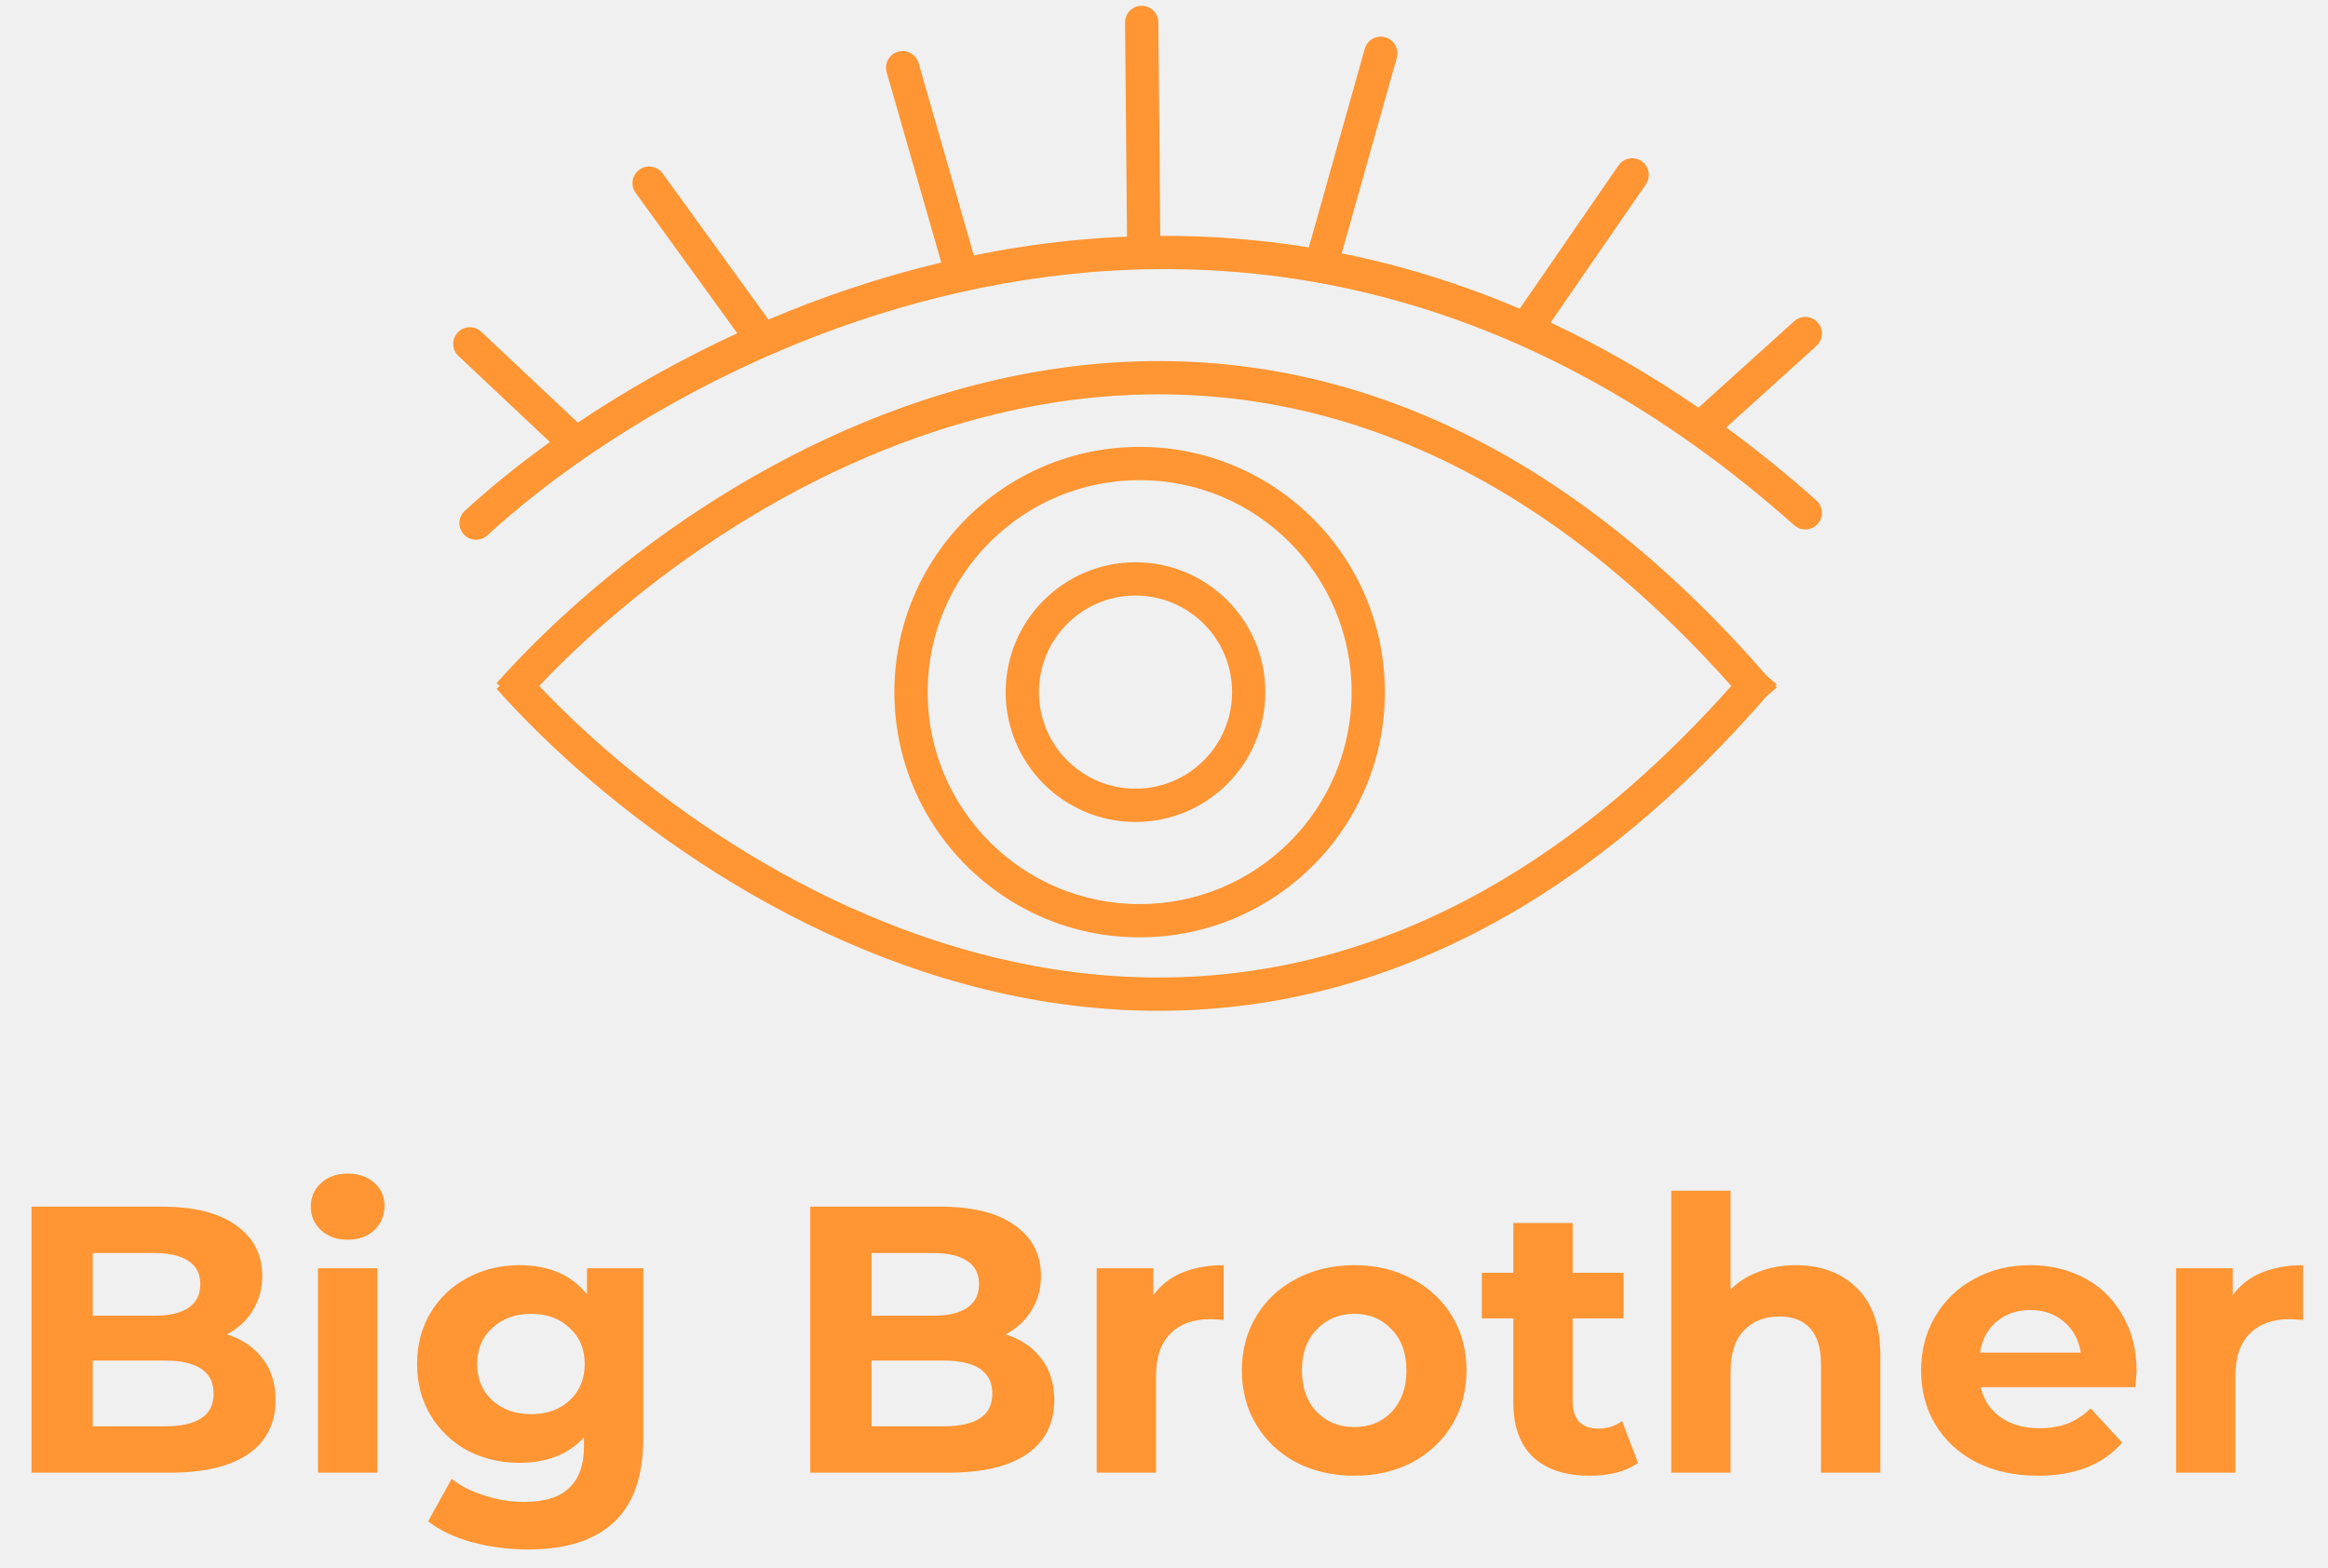
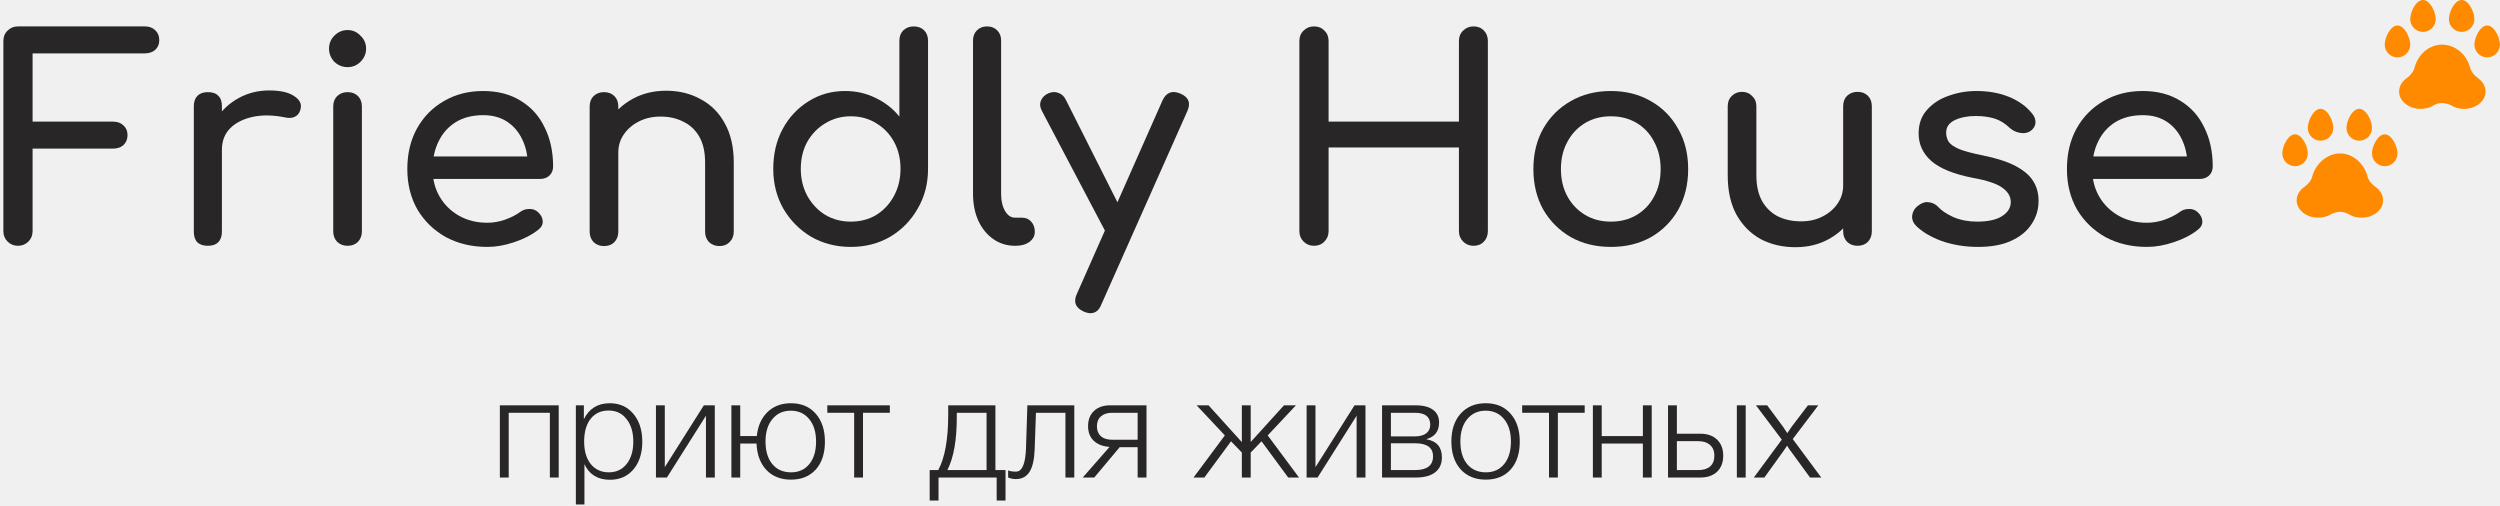
- <svg xmlns="http://www.w3.org/2000/svg" width="98" height="66" viewBox="0 0 98 66" fill="none">
-   <path fill-rule="evenodd" clip-rule="evenodd" d="M48.761 0.936C48.757 0.55 48.441 0.239 48.054 0.243C47.668 0.246 47.357 0.562 47.361 0.949L47.443 9.962C45.905 10.025 44.396 10.177 42.922 10.406C42.272 10.506 41.629 10.622 40.994 10.751L38.67 2.658C38.563 2.286 38.176 2.072 37.804 2.178C37.433 2.285 37.218 2.673 37.325 3.044L39.624 11.053C37.052 11.664 34.614 12.491 32.347 13.453L27.893 7.299C27.667 6.986 27.229 6.916 26.916 7.142C26.603 7.369 26.533 7.807 26.759 8.12L31.037 14.031C28.554 15.173 26.298 16.466 24.324 17.793L20.258 13.967C19.977 13.702 19.534 13.715 19.269 13.997C19.004 14.278 19.017 14.721 19.299 14.986L23.149 18.61C21.791 19.586 20.589 20.568 19.565 21.509C19.281 21.77 19.262 22.213 19.524 22.498C19.785 22.782 20.228 22.801 20.513 22.54C25.056 18.365 33.283 13.317 43.136 11.789C52.957 10.266 64.419 12.232 75.531 22.113C75.82 22.37 76.262 22.344 76.519 22.055C76.776 21.767 76.75 21.324 76.461 21.067C75.201 19.947 73.936 18.925 72.668 17.995L76.466 14.562C76.752 14.303 76.775 13.86 76.516 13.573C76.256 13.287 75.814 13.264 75.527 13.523L71.499 17.164C69.424 15.736 67.345 14.55 65.274 13.58L69.285 7.76C69.504 7.441 69.424 7.005 69.106 6.786C68.788 6.567 68.352 6.647 68.132 6.965L63.974 12.998C61.453 11.924 58.948 11.162 56.48 10.667L58.798 2.434C58.903 2.062 58.687 1.675 58.314 1.57C57.942 1.465 57.556 1.682 57.451 2.054L55.097 10.415C52.975 10.071 50.886 9.92 48.843 9.93L48.761 0.936ZM20.904 28.997L21.038 28.878L20.904 28.759C25.471 23.635 33.639 17.479 43.335 15.703C52.962 13.939 63.997 16.514 74.367 28.447L74.795 28.81L74.737 28.878L74.795 28.945L74.367 29.309C63.997 41.242 52.962 43.816 43.335 42.053C33.639 40.276 25.471 34.121 20.904 28.997ZM43.587 40.675C34.788 39.063 27.235 33.663 22.697 28.878C27.235 24.093 34.788 18.692 43.587 17.08C52.569 15.434 62.947 17.717 72.881 28.878C62.947 40.038 52.569 42.321 43.587 40.675ZM56.898 29.138C56.898 34.067 52.903 38.062 47.974 38.062C43.046 38.062 39.05 34.067 39.05 29.138C39.05 24.209 43.046 20.214 47.974 20.214C52.903 20.214 56.898 24.209 56.898 29.138ZM58.298 29.138C58.298 34.84 53.676 39.462 47.974 39.462C42.273 39.462 37.65 34.84 37.65 29.138C37.65 23.436 42.273 18.814 47.974 18.814C53.676 18.814 58.298 23.436 58.298 29.138ZM47.801 33.204C50.046 33.204 51.866 31.383 51.866 29.138C51.866 26.893 50.046 25.073 47.801 25.073C45.555 25.073 43.735 26.893 43.735 29.138C43.735 31.383 45.555 33.204 47.801 33.204ZM47.801 34.604C50.819 34.604 53.266 32.157 53.266 29.138C53.266 26.119 50.819 23.672 47.801 23.672C44.782 23.672 42.335 26.119 42.335 29.138C42.335 32.157 44.782 34.604 47.801 34.604Z" fill="#FF9533" />
-   <path d="M9.552 56.176C10.192 56.379 10.693 56.72 11.056 57.2C11.419 57.669 11.6 58.251 11.6 58.944C11.6 59.925 11.216 60.683 10.448 61.216C9.691 61.739 8.581 62 7.12 62H1.328V50.8H6.8C8.165 50.8 9.211 51.061 9.936 51.584C10.672 52.107 11.04 52.816 11.04 53.712C11.04 54.256 10.907 54.741 10.64 55.168C10.384 55.595 10.021 55.931 9.552 56.176ZM3.904 52.752V55.392H6.48C7.12 55.392 7.605 55.28 7.936 55.056C8.267 54.832 8.432 54.501 8.432 54.064C8.432 53.627 8.267 53.301 7.936 53.088C7.605 52.864 7.12 52.752 6.48 52.752H3.904ZM6.928 60.048C7.611 60.048 8.123 59.936 8.464 59.712C8.816 59.488 8.992 59.141 8.992 58.672C8.992 57.744 8.304 57.28 6.928 57.28H3.904V60.048H6.928ZM13.386 53.392H15.882V62H13.386V53.392ZM14.634 52.192C14.176 52.192 13.802 52.059 13.514 51.792C13.226 51.525 13.082 51.195 13.082 50.8C13.082 50.405 13.226 50.075 13.514 49.808C13.802 49.541 14.176 49.408 14.634 49.408C15.093 49.408 15.466 49.536 15.754 49.792C16.042 50.048 16.186 50.368 16.186 50.752C16.186 51.168 16.042 51.515 15.754 51.792C15.466 52.059 15.093 52.192 14.634 52.192ZM27.079 53.392V60.56C27.079 62.139 26.668 63.312 25.847 64.08C25.026 64.848 23.826 65.232 22.247 65.232C21.415 65.232 20.625 65.131 19.879 64.928C19.132 64.725 18.514 64.432 18.023 64.048L19.015 62.256C19.378 62.555 19.836 62.789 20.391 62.96C20.945 63.141 21.5 63.232 22.055 63.232C22.919 63.232 23.553 63.035 23.959 62.64C24.375 62.256 24.583 61.669 24.583 60.88V60.512C23.932 61.227 23.026 61.584 21.863 61.584C21.073 61.584 20.348 61.413 19.687 61.072C19.036 60.72 18.519 60.229 18.135 59.6C17.751 58.971 17.559 58.245 17.559 57.424C17.559 56.603 17.751 55.877 18.135 55.248C18.519 54.619 19.036 54.133 19.687 53.792C20.348 53.44 21.073 53.264 21.863 53.264C23.111 53.264 24.06 53.675 24.711 54.496V53.392H27.079ZM22.359 59.536C23.02 59.536 23.559 59.344 23.975 58.96C24.401 58.565 24.615 58.053 24.615 57.424C24.615 56.795 24.401 56.288 23.975 55.904C23.559 55.509 23.02 55.312 22.359 55.312C21.698 55.312 21.154 55.509 20.727 55.904C20.3 56.288 20.087 56.795 20.087 57.424C20.087 58.053 20.3 58.565 20.727 58.96C21.154 59.344 21.698 59.536 22.359 59.536ZM42.333 56.176C42.973 56.379 43.475 56.72 43.837 57.2C44.2 57.669 44.381 58.251 44.381 58.944C44.381 59.925 43.997 60.683 43.229 61.216C42.472 61.739 41.363 62 39.901 62H34.109V50.8H39.581C40.947 50.8 41.992 51.061 42.717 51.584C43.453 52.107 43.821 52.816 43.821 53.712C43.821 54.256 43.688 54.741 43.421 55.168C43.165 55.595 42.803 55.931 42.333 56.176ZM36.685 52.752V55.392H39.261C39.901 55.392 40.387 55.28 40.717 55.056C41.048 54.832 41.213 54.501 41.213 54.064C41.213 53.627 41.048 53.301 40.717 53.088C40.387 52.864 39.901 52.752 39.261 52.752H36.685ZM39.709 60.048C40.392 60.048 40.904 59.936 41.245 59.712C41.597 59.488 41.773 59.141 41.773 58.672C41.773 57.744 41.085 57.28 39.709 57.28H36.685V60.048H39.709ZM48.552 54.528C48.85 54.112 49.25 53.797 49.752 53.584C50.264 53.371 50.85 53.264 51.512 53.264V55.568C51.234 55.547 51.048 55.536 50.952 55.536C50.237 55.536 49.677 55.739 49.272 56.144C48.866 56.539 48.664 57.136 48.664 57.936V62H46.168V53.392H48.552V54.528ZM57.014 62.128C56.107 62.128 55.291 61.941 54.566 61.568C53.851 61.184 53.291 60.656 52.886 59.984C52.48 59.312 52.278 58.549 52.278 57.696C52.278 56.843 52.48 56.08 52.886 55.408C53.291 54.736 53.851 54.213 54.566 53.84C55.291 53.456 56.107 53.264 57.014 53.264C57.92 53.264 58.731 53.456 59.446 53.84C60.16 54.213 60.72 54.736 61.126 55.408C61.531 56.08 61.734 56.843 61.734 57.696C61.734 58.549 61.531 59.312 61.126 59.984C60.72 60.656 60.16 61.184 59.446 61.568C58.731 61.941 57.92 62.128 57.014 62.128ZM57.014 60.08C57.654 60.08 58.176 59.867 58.582 59.44C58.998 59.003 59.206 58.421 59.206 57.696C59.206 56.971 58.998 56.395 58.582 55.968C58.176 55.531 57.654 55.312 57.014 55.312C56.374 55.312 55.846 55.531 55.43 55.968C55.014 56.395 54.806 56.971 54.806 57.696C54.806 58.421 55.014 59.003 55.43 59.44C55.846 59.867 56.374 60.08 57.014 60.08ZM68.954 61.584C68.709 61.765 68.405 61.904 68.042 62C67.69 62.085 67.317 62.128 66.922 62.128C65.898 62.128 65.103 61.867 64.538 61.344C63.983 60.821 63.706 60.053 63.706 59.04V55.504H62.378V53.584H63.706V51.488H66.202V53.584H68.346V55.504H66.202V59.008C66.202 59.371 66.293 59.653 66.474 59.856C66.666 60.048 66.933 60.144 67.274 60.144C67.669 60.144 68.005 60.037 68.282 59.824L68.954 61.584ZM75.587 53.264C76.654 53.264 77.513 53.584 78.163 54.224C78.825 54.864 79.155 55.813 79.155 57.072V62H76.659V57.456C76.659 56.773 76.51 56.267 76.211 55.936C75.912 55.595 75.481 55.424 74.915 55.424C74.286 55.424 73.784 55.621 73.411 56.016C73.038 56.4 72.851 56.976 72.851 57.744V62H70.355V50.128H72.851V54.288C73.182 53.957 73.582 53.707 74.051 53.536C74.52 53.355 75.032 53.264 75.587 53.264ZM89.943 57.728C89.943 57.76 89.927 57.984 89.895 58.4H83.383C83.501 58.933 83.778 59.355 84.215 59.664C84.653 59.973 85.197 60.128 85.847 60.128C86.295 60.128 86.69 60.064 87.031 59.936C87.383 59.797 87.709 59.584 88.007 59.296L89.335 60.736C88.525 61.664 87.341 62.128 85.783 62.128C84.813 62.128 83.954 61.941 83.207 61.568C82.461 61.184 81.885 60.656 81.479 59.984C81.074 59.312 80.871 58.549 80.871 57.696C80.871 56.853 81.069 56.096 81.463 55.424C81.869 54.741 82.418 54.213 83.111 53.84C83.815 53.456 84.599 53.264 85.463 53.264C86.306 53.264 87.069 53.445 87.751 53.808C88.434 54.171 88.967 54.693 89.351 55.376C89.746 56.048 89.943 56.832 89.943 57.728ZM85.479 55.152C84.914 55.152 84.439 55.312 84.055 55.632C83.671 55.952 83.437 56.389 83.351 56.944H87.591C87.506 56.4 87.271 55.968 86.887 55.648C86.503 55.317 86.034 55.152 85.479 55.152ZM93.989 54.528C94.288 54.112 94.688 53.797 95.189 53.584C95.701 53.371 96.288 53.264 96.949 53.264V55.568C96.672 55.547 96.485 55.536 96.389 55.536C95.674 55.536 95.115 55.739 94.709 56.144C94.304 56.539 94.101 57.136 94.101 57.936V62H91.605V53.392H93.989V54.528Z" fill="#FF9533" />
+ <svg xmlns="http://www.w3.org/2000/svg" width="356" height="72" viewBox="0 0 356 72" fill="none">
+   <path d="M79.56 68H78.3V58.78H72.44V68H71.18V57.72H79.56V68Z" fill="#282626" />
+   <path d="M83.142 57.72V59.7C83.889 58.18 85.115 57.42 86.822 57.42C88.222 57.42 89.342 57.92 90.182 58.92C91.035 59.92 91.462 61.247 91.462 62.9C91.462 64.527 91.042 65.84 90.202 66.84C89.362 67.827 88.249 68.32 86.862 68.32C85.129 68.32 83.915 67.58 83.222 66.1V71.84H82.002V57.72H83.142ZM89.222 59.68C88.596 58.867 87.742 58.46 86.662 58.46C85.582 58.46 84.729 58.853 84.102 59.64C83.489 60.427 83.182 61.507 83.182 62.88C83.182 64.227 83.496 65.293 84.122 66.08C84.762 66.867 85.622 67.26 86.702 67.26C87.755 67.26 88.596 66.867 89.222 66.08C89.862 65.28 90.182 64.22 90.182 62.9C90.182 61.553 89.862 60.48 89.222 59.68Z" fill="#282626" />
+   <path d="M101.787 68H100.527V59.2L94.967 68H93.407V57.72H94.667V66.52L100.227 57.72H101.787V68Z" fill="#282626" />
+   <path d="M112.629 57.42C114.109 57.42 115.282 57.913 116.149 58.9C117.029 59.887 117.469 61.22 117.469 62.9C117.469 64.567 117.035 65.887 116.169 66.86C115.302 67.82 114.122 68.3 112.629 68.3C111.175 68.3 110.009 67.84 109.129 66.92C108.262 65.987 107.795 64.733 107.729 63.16H105.409V68H104.149V57.72H105.409V62.1H107.769C107.915 60.66 108.422 59.52 109.289 58.68C110.155 57.84 111.269 57.42 112.629 57.42ZM115.229 59.68C114.575 58.88 113.702 58.48 112.609 58.48C111.515 58.48 110.642 58.88 109.989 59.68C109.335 60.467 109.009 61.527 109.009 62.86C109.009 64.22 109.329 65.293 109.969 66.08C110.622 66.867 111.515 67.26 112.649 67.26C113.742 67.26 114.609 66.867 115.249 66.08C115.889 65.293 116.209 64.227 116.209 62.88C116.209 61.533 115.882 60.467 115.229 59.68Z" fill="#282626" />
+   <path d="M126.712 58.78H122.892V68H121.632V58.78H117.812V57.72H126.712V58.78Z" fill="#282626" />
+   <path d="M143.186 71.28H141.926V68H133.646V71.28H132.386V66.94H133.606C134.552 65.193 135.026 62.56 135.026 59.04V57.72H141.746V66.94H143.186V71.28ZM140.486 66.94V58.78H136.246V59.46C136.246 62.687 135.799 65.18 134.906 66.94H140.486Z" fill="#282626" />
+   <path d="M152.979 68H151.719V58.78H147.519L147.339 63.94C147.286 65.433 147.039 66.52 146.599 67.2C146.159 67.88 145.512 68.22 144.659 68.22C144.286 68.22 143.919 68.147 143.559 68V66.98C143.799 67.1 144.172 67.16 144.679 67.16C145.546 67.16 146.019 66.067 146.099 63.88L146.299 57.72H152.979V68Z" fill="#282626" />
+   <path d="M163.261 68H162.001V63.68H159.441L155.821 68H154.181L158.001 63.64C157.068 63.573 156.321 63.287 155.761 62.78C155.214 62.26 154.941 61.56 154.941 60.68C154.941 59.773 155.221 59.053 155.781 58.52C156.354 57.987 157.114 57.72 158.061 57.72H163.261V68ZM162.001 58.78H158.361C157.681 58.78 157.148 58.953 156.761 59.3C156.388 59.633 156.201 60.1 156.201 60.7C156.201 61.3 156.388 61.773 156.761 62.12C157.148 62.453 157.681 62.62 158.361 62.62H162.001V58.78Z" fill="#282626" />
+   <path d="M175.299 62.84L171.499 68H169.959L174.419 62L170.399 57.72H172.099L176.839 62.96V57.72H178.099V62.94L182.839 57.72H184.539L180.519 62L184.979 68H183.439L179.639 62.84L178.099 64.44V68H176.839V64.44L175.299 62.84Z" fill="#282626" />
+   <path d="M194.443 68H193.183V59.2L187.623 68H186.063V57.72H187.323V66.52L192.883 57.72H194.443V68Z" fill="#282626" />
+   <path d="M205.325 65.12C205.325 66.053 205.005 66.767 204.365 67.26C203.725 67.753 202.812 68 201.625 68H196.805V57.72H201.625C202.678 57.72 203.492 57.933 204.065 58.36C204.638 58.773 204.925 59.373 204.925 60.16C204.925 61.4 204.332 62.187 203.145 62.52V62.56C204.598 62.813 205.325 63.667 205.325 65.12ZM203.665 60.48C203.665 59.347 202.938 58.78 201.485 58.78H198.065V62.14H201.485C202.192 62.14 202.732 61.993 203.105 61.7C203.478 61.407 203.665 61 203.665 60.48ZM204.065 64.98C204.065 63.74 203.205 63.12 201.485 63.12H198.065V66.94H201.485C203.205 66.94 204.065 66.287 204.065 64.98Z" fill="#282626" />
+   <path d="M211.576 57.42C213.056 57.42 214.229 57.913 215.096 58.9C215.976 59.887 216.416 61.22 216.416 62.9C216.416 64.567 215.983 65.887 215.116 66.86C214.249 67.82 213.069 68.3 211.576 68.3C210.083 68.3 208.889 67.813 207.996 66.84C207.116 65.853 206.676 64.527 206.676 62.86C206.676 61.207 207.116 59.887 207.996 58.9C208.889 57.913 210.083 57.42 211.576 57.42ZM214.176 59.68C213.523 58.88 212.649 58.48 211.556 58.48C210.463 58.48 209.589 58.88 208.936 59.68C208.283 60.467 207.956 61.527 207.956 62.86C207.956 64.22 208.276 65.293 208.916 66.08C209.569 66.867 210.463 67.26 211.596 67.26C212.689 67.26 213.556 66.867 214.196 66.08C214.836 65.293 215.156 64.227 215.156 62.88C215.156 61.533 214.829 60.467 214.176 59.68Z" fill="#282626" />
+   <path d="M225.658 58.78H221.838V68H220.578V58.78H216.758V57.72H225.658V58.78Z" fill="#282626" />
+   <path d="M235.205 68H233.945V63.16H228.085V68H226.825V57.72H228.085V62.1H233.945V57.72H235.205V68Z" fill="#282626" />
+   <path d="M237.527 57.72H238.787V61.76H242.127C243.127 61.76 243.92 62.04 244.507 62.6C245.093 63.16 245.387 63.92 245.387 64.88C245.387 65.853 245.093 66.62 244.507 67.18C243.92 67.727 243.127 68 242.127 68H237.527V57.72ZM244.127 64.88C244.127 64.227 243.92 63.72 243.507 63.36C243.107 63 242.547 62.82 241.827 62.82H238.787V66.94H241.827C242.56 66.94 243.127 66.767 243.527 66.42C243.927 66.06 244.127 65.547 244.127 64.88ZM247.327 57.72H248.587V68H247.327V57.72Z" fill="#282626" />
+   <path d="M258.927 57.72L255.287 62.52L259.347 68H257.747L255.007 64.24C254.967 64.187 254.913 64.12 254.847 64.04C254.793 63.947 254.733 63.853 254.667 63.76C254.613 63.667 254.553 63.567 254.487 63.46C254.34 63.7 254.167 63.953 253.967 64.22L251.247 68H249.747L253.727 62.6L250.047 57.72H251.647L253.867 60.72C253.947 60.813 254.053 60.973 254.187 61.2C254.333 61.413 254.44 61.573 254.507 61.68C254.893 61.12 255.113 60.8 255.167 60.72L257.447 57.72H258.927Z" fill="#282626" />
+   <path d="M2.56 35C1.973 35 1.48 34.8 1.08 34.4C0.68 34 0.48 33.507 0.48 32.92V5.84C0.48 5.227 0.68 4.733 1.08 4.36C1.48 3.96 1.973 3.76 2.56 3.76H20.64C21.253 3.76 21.747 3.947 22.12 4.32C22.493 4.667 22.68 5.133 22.68 5.72C22.68 6.28 22.493 6.733 22.12 7.08C21.747 7.427 21.253 7.6 20.64 7.6H4.64V17.32H16.12C16.733 17.32 17.227 17.507 17.6 17.88C17.973 18.227 18.16 18.68 18.16 19.24C18.16 19.8 17.973 20.267 17.6 20.64C17.227 20.987 16.733 21.16 16.12 21.16H4.64V32.92C4.64 33.507 4.44 34 4.04 34.4C3.64 34.8 3.147 35 2.56 35Z" fill="#282626" />
+   <path d="M29.56 21.32C29.56 19.72 29.947 18.293 30.72 17.04C31.52 15.76 32.587 14.747 33.92 14C35.253 13.253 36.72 12.88 38.32 12.88C39.92 12.88 41.107 13.147 41.88 13.68C42.68 14.187 42.987 14.8 42.8 15.52C42.72 15.893 42.56 16.187 42.32 16.4C42.107 16.587 41.853 16.707 41.56 16.76C41.267 16.813 40.947 16.8 40.6 16.72C38.893 16.373 37.36 16.347 36 16.64C34.64 16.933 33.56 17.48 32.76 18.28C31.987 19.08 31.6 20.093 31.6 21.32H29.56ZM29.6 35C28.96 35 28.467 34.84 28.12 34.52C27.773 34.173 27.6 33.667 27.6 33V15.12C27.6 14.48 27.773 13.987 28.12 13.64C28.467 13.293 28.96 13.12 29.6 13.12C30.267 13.12 30.76 13.293 31.08 13.64C31.427 13.96 31.6 14.453 31.6 15.12V33C31.6 33.64 31.427 34.133 31.08 34.48C30.76 34.827 30.267 35 29.6 35Z" fill="#282626" />
+   <path d="M49.493 35C48.906 35 48.413 34.813 48.013 34.44C47.64 34.04 47.453 33.547 47.453 32.96V15.16C47.453 14.547 47.64 14.053 48.013 13.68C48.413 13.307 48.906 13.12 49.493 13.12C50.106 13.12 50.6 13.307 50.973 13.68C51.346 14.053 51.533 14.547 51.533 15.16V32.96C51.533 33.547 51.346 34.04 50.973 34.44C50.6 34.813 50.106 35 49.493 35ZM49.493 9.56C48.773 9.56 48.146 9.307 47.613 8.8C47.106 8.267 46.853 7.64 46.853 6.92C46.853 6.2 47.106 5.587 47.613 5.08C48.146 4.547 48.773 4.28 49.493 4.28C50.213 4.28 50.826 4.547 51.333 5.08C51.866 5.587 52.133 6.2 52.133 6.92C52.133 7.64 51.866 8.267 51.333 8.8C50.826 9.307 50.213 9.56 49.493 9.56Z" fill="#282626" />
+   <path d="M69.403 35.16C67.19 35.16 65.217 34.693 63.483 33.76C61.777 32.8 60.43 31.493 59.443 29.84C58.483 28.16 58.003 26.24 58.003 24.08C58.003 21.893 58.457 19.973 59.363 18.32C60.297 16.64 61.577 15.333 63.203 14.4C64.83 13.44 66.697 12.96 68.803 12.96C70.883 12.96 72.67 13.427 74.163 14.36C75.657 15.267 76.79 16.533 77.563 18.16C78.363 19.76 78.763 21.613 78.763 23.72C78.763 24.227 78.59 24.653 78.243 25C77.897 25.32 77.457 25.48 76.923 25.48H60.803V22.28H76.803L75.163 23.4C75.137 22.067 74.87 20.88 74.363 19.84C73.857 18.773 73.137 17.933 72.203 17.32C71.27 16.707 70.137 16.4 68.803 16.4C67.283 16.4 65.977 16.733 64.883 17.4C63.817 18.067 63.003 18.987 62.443 20.16C61.883 21.307 61.603 22.613 61.603 24.08C61.603 25.547 61.937 26.853 62.603 28C63.27 29.147 64.19 30.053 65.363 30.72C66.537 31.387 67.883 31.72 69.403 31.72C70.23 31.72 71.07 31.573 71.923 31.28C72.803 30.96 73.51 30.6 74.043 30.2C74.443 29.907 74.87 29.76 75.323 29.76C75.803 29.733 76.217 29.867 76.563 30.16C77.017 30.56 77.257 31 77.283 31.48C77.31 31.96 77.097 32.373 76.643 32.72C75.737 33.44 74.603 34.027 73.243 34.48C71.91 34.933 70.63 35.16 69.403 35.16Z" fill="#282626" />
+   <path d="M102.447 35.04C101.86 35.04 101.367 34.853 100.967 34.48C100.594 34.08 100.407 33.587 100.407 33V23.16C100.407 21.64 100.127 20.4 99.567 19.44C99.007 18.48 98.247 17.773 97.287 17.32C96.354 16.84 95.274 16.6 94.047 16.6C92.927 16.6 91.914 16.827 91.007 17.28C90.1 17.733 89.38 18.347 88.847 19.12C88.314 19.867 88.047 20.733 88.047 21.72H85.527C85.527 20.04 85.927 18.547 86.727 17.24C87.554 15.907 88.674 14.853 90.087 14.08C91.501 13.307 93.087 12.92 94.847 12.92C96.687 12.92 98.327 13.32 99.767 14.12C101.234 14.893 102.381 16.04 103.207 17.56C104.061 19.08 104.487 20.947 104.487 23.16V33C104.487 33.587 104.287 34.08 103.887 34.48C103.514 34.853 103.034 35.04 102.447 35.04ZM86.007 35.04C85.421 35.04 84.927 34.853 84.527 34.48C84.154 34.08 83.967 33.587 83.967 33V15.16C83.967 14.547 84.154 14.053 84.527 13.68C84.927 13.307 85.421 13.12 86.007 13.12C86.621 13.12 87.114 13.307 87.487 13.68C87.861 14.053 88.047 14.547 88.047 15.16V33C88.047 33.587 87.861 34.08 87.487 34.48C87.114 34.853 86.621 35.04 86.007 35.04Z" fill="#282626" />
+   <path d="M121.153 35.16C119.073 35.16 117.193 34.68 115.513 33.72C113.859 32.733 112.539 31.4 111.553 29.72C110.593 28.04 110.113 26.147 110.113 24.04C110.113 21.933 110.553 20.053 111.433 18.4C112.339 16.72 113.566 15.4 115.113 14.44C116.659 13.453 118.406 12.96 120.353 12.96C121.926 12.96 123.379 13.293 124.713 13.96C126.046 14.6 127.166 15.48 128.073 16.6V5.8C128.073 5.187 128.259 4.693 128.633 4.32C129.033 3.947 129.526 3.76 130.113 3.76C130.726 3.76 131.219 3.947 131.593 4.32C131.966 4.693 132.153 5.187 132.153 5.8V24.04C132.153 26.147 131.659 28.04 130.673 29.72C129.713 31.4 128.406 32.733 126.753 33.72C125.099 34.68 123.233 35.16 121.153 35.16ZM121.153 31.56C122.513 31.56 123.726 31.24 124.793 30.6C125.859 29.933 126.699 29.027 127.313 27.88C127.926 26.733 128.233 25.453 128.233 24.04C128.233 22.6 127.926 21.32 127.313 20.2C126.699 19.08 125.859 18.2 124.793 17.56C123.726 16.893 122.513 16.56 121.153 16.56C119.819 16.56 118.606 16.893 117.513 17.56C116.446 18.2 115.593 19.08 114.953 20.2C114.339 21.32 114.033 22.6 114.033 24.04C114.033 25.453 114.339 26.733 114.953 27.88C115.593 29.027 116.446 29.933 117.513 30.6C118.606 31.24 119.819 31.56 121.153 31.56Z" fill="#282626" />
+   <path d="M144.558 35C143.384 35 142.344 34.68 141.438 34.04C140.531 33.4 139.824 32.533 139.318 31.44C138.811 30.32 138.558 29.04 138.558 27.6V5.76C138.558 5.173 138.744 4.693 139.118 4.32C139.491 3.947 139.971 3.76 140.558 3.76C141.144 3.76 141.624 3.947 141.998 4.32C142.371 4.693 142.558 5.173 142.558 5.76V27.6C142.558 28.587 142.744 29.4 143.118 30.04C143.491 30.68 143.971 31 144.558 31H145.558C146.091 31 146.518 31.187 146.838 31.56C147.184 31.933 147.358 32.413 147.358 33C147.358 33.587 147.104 34.067 146.598 34.44C146.091 34.813 145.438 35 144.638 35H144.558Z" fill="#282626" />
+   <path d="M155.27 44.6C155.003 44.6 154.683 44.52 154.31 44.36C153.137 43.827 152.817 42.987 153.35 41.84L165.55 14.28C166.083 13.16 166.923 12.84 168.07 13.32C169.27 13.827 169.603 14.667 169.07 15.84L156.83 43.36C156.51 44.187 155.99 44.6 155.27 44.6ZM159.99 34.12C159.483 34.333 159.003 34.36 158.55 34.2C158.123 34.013 157.777 33.667 157.51 33.16L148.35 15.76C148.083 15.253 148.043 14.773 148.23 14.32C148.443 13.84 148.803 13.493 149.31 13.28C149.817 13.067 150.297 13.053 150.75 13.24C151.203 13.4 151.55 13.733 151.79 14.24L160.55 31.64C160.817 32.147 160.91 32.64 160.83 33.12C160.777 33.573 160.497 33.907 159.99 34.12Z" fill="#282626" />
+   <path d="M187.111 35C186.525 35 186.031 34.8 185.631 34.4C185.231 34 185.031 33.507 185.031 32.92V5.84C185.031 5.227 185.231 4.733 185.631 4.36C186.031 3.96 186.525 3.76 187.111 3.76C187.725 3.76 188.218 3.96 188.591 4.36C188.991 4.733 189.191 5.227 189.191 5.84V17.32H207.751V5.84C207.751 5.227 207.951 4.733 208.351 4.36C208.751 3.96 209.245 3.76 209.831 3.76C210.445 3.76 210.938 3.96 211.311 4.36C211.685 4.733 211.871 5.227 211.871 5.84V32.92C211.871 33.507 211.685 34 211.311 34.4C210.938 34.8 210.445 35 209.831 35C209.245 35 208.751 34.8 208.351 34.4C207.951 34 207.751 33.507 207.751 32.92V21H189.191V32.92C189.191 33.507 188.991 34 188.591 34.4C188.218 34.8 187.725 35 187.111 35Z" fill="#282626" />
+   <path d="M229.395 35.16C227.235 35.16 225.328 34.693 223.675 33.76C222.022 32.8 220.715 31.493 219.755 29.84C218.822 28.16 218.355 26.24 218.355 24.08C218.355 21.893 218.822 19.973 219.755 18.32C220.715 16.64 222.022 15.333 223.675 14.4C225.328 13.44 227.235 12.96 229.395 12.96C231.528 12.96 233.422 13.44 235.075 14.4C236.728 15.333 238.022 16.64 238.955 18.32C239.915 19.973 240.395 21.893 240.395 24.08C240.395 26.24 239.928 28.16 238.995 29.84C238.062 31.493 236.768 32.8 235.115 33.76C233.462 34.693 231.555 35.16 229.395 35.16ZM229.395 31.56C230.782 31.56 232.008 31.24 233.075 30.6C234.142 29.96 234.968 29.08 235.555 27.96C236.168 26.84 236.475 25.547 236.475 24.08C236.475 22.613 236.168 21.32 235.555 20.2C234.968 19.053 234.142 18.16 233.075 17.52C232.008 16.88 230.782 16.56 229.395 16.56C228.008 16.56 226.782 16.88 225.715 17.52C224.648 18.16 223.808 19.053 223.195 20.2C222.582 21.32 222.275 22.613 222.275 24.08C222.275 25.547 222.582 26.84 223.195 27.96C223.808 29.08 224.648 29.96 225.715 30.6C226.782 31.24 228.008 31.56 229.395 31.56Z" fill="#282626" />
+   <path d="M255.667 35.2C253.827 35.2 252.174 34.813 250.707 34.04C249.267 33.24 248.12 32.08 247.267 30.56C246.441 29.04 246.027 27.173 246.027 24.96V15.12C246.027 14.533 246.214 14.053 246.587 13.68C246.987 13.28 247.48 13.08 248.067 13.08C248.654 13.08 249.134 13.28 249.507 13.68C249.907 14.053 250.107 14.533 250.107 15.12V24.96C250.107 26.453 250.387 27.693 250.947 28.68C251.507 29.64 252.267 30.36 253.227 30.84C254.187 31.293 255.267 31.52 256.467 31.52C257.614 31.52 258.627 31.293 259.507 30.84C260.414 30.387 261.134 29.773 261.667 29C262.2 28.227 262.467 27.36 262.467 26.4H264.987C264.987 28.053 264.574 29.547 263.747 30.88C262.947 32.213 261.84 33.267 260.427 34.04C259.04 34.813 257.454 35.2 255.667 35.2ZM264.507 35C263.921 35 263.427 34.813 263.027 34.44C262.654 34.04 262.467 33.547 262.467 32.96V15.12C262.467 14.507 262.654 14.013 263.027 13.64C263.427 13.267 263.921 13.08 264.507 13.08C265.121 13.08 265.614 13.267 265.987 13.64C266.36 14.013 266.547 14.507 266.547 15.12V32.96C266.547 33.547 266.36 34.04 265.987 34.44C265.614 34.813 265.121 35 264.507 35Z" fill="#282626" />
+   <path d="M281.693 35.16C279.826 35.16 278.093 34.88 276.493 34.32C274.919 33.733 273.693 33 272.813 32.12C272.413 31.693 272.239 31.213 272.293 30.68C272.373 30.12 272.639 29.667 273.093 29.32C273.626 28.893 274.146 28.72 274.653 28.8C275.186 28.853 275.639 29.08 276.013 29.48C276.466 29.987 277.186 30.467 278.173 30.92C279.186 31.347 280.306 31.56 281.533 31.56C283.079 31.56 284.253 31.307 285.053 30.8C285.879 30.293 286.306 29.64 286.333 28.84C286.359 28.04 285.973 27.347 285.173 26.76C284.399 26.173 282.973 25.693 280.893 25.32C278.199 24.787 276.239 23.987 275.013 22.92C273.813 21.853 273.213 20.547 273.213 19C273.213 17.64 273.613 16.52 274.413 15.64C275.213 14.733 276.239 14.067 277.493 13.64C278.746 13.187 280.053 12.96 281.413 12.96C283.173 12.96 284.733 13.24 286.093 13.8C287.453 14.36 288.533 15.133 289.333 16.12C289.706 16.547 289.879 17 289.853 17.48C289.826 17.933 289.599 18.32 289.173 18.64C288.746 18.933 288.239 19.027 287.653 18.92C287.066 18.813 286.573 18.573 286.173 18.2C285.506 17.56 284.786 17.12 284.013 16.88C283.239 16.64 282.346 16.52 281.333 16.52C280.159 16.52 279.159 16.72 278.333 17.12C277.533 17.52 277.133 18.107 277.133 18.88C277.133 19.36 277.253 19.8 277.493 20.2C277.759 20.573 278.266 20.92 279.013 21.24C279.759 21.533 280.853 21.827 282.293 22.12C284.293 22.52 285.866 23.027 287.013 23.64C288.186 24.253 289.026 24.973 289.533 25.8C290.039 26.6 290.293 27.533 290.293 28.6C290.293 29.827 289.959 30.933 289.293 31.92C288.653 32.907 287.693 33.693 286.413 34.28C285.159 34.867 283.586 35.16 281.693 35.16Z" fill="#282626" />
+   <path d="M305.732 35.16C303.518 35.16 301.545 34.693 299.812 33.76C298.105 32.8 296.758 31.493 295.772 29.84C294.812 28.16 294.332 26.24 294.332 24.08C294.332 21.893 294.785 19.973 295.692 18.32C296.625 16.64 297.905 15.333 299.532 14.4C301.158 13.44 303.025 12.96 305.132 12.96C307.212 12.96 308.998 13.427 310.492 14.36C311.985 15.267 313.118 16.533 313.892 18.16C314.692 19.76 315.092 21.613 315.092 23.72C315.092 24.227 314.918 24.653 314.572 25C314.225 25.32 313.785 25.48 313.252 25.48H297.132V22.28H313.132L311.492 23.4C311.465 22.067 311.198 20.88 310.692 19.84C310.185 18.773 309.465 17.933 308.532 17.32C307.598 16.707 306.465 16.4 305.132 16.4C303.612 16.4 302.305 16.733 301.212 17.4C300.145 18.067 299.332 18.987 298.772 20.16C298.212 21.307 297.932 22.613 297.932 24.08C297.932 25.547 298.265 26.853 298.932 28C299.598 29.147 300.518 30.053 301.692 30.72C302.865 31.387 304.212 31.72 305.732 31.72C306.558 31.72 307.398 31.573 308.252 31.28C309.132 30.96 309.838 30.6 310.372 30.2C310.772 29.907 311.198 29.76 311.652 29.76C312.132 29.733 312.545 29.867 312.892 30.16C313.345 30.56 313.585 31 313.612 31.48C313.638 31.96 313.425 32.373 312.972 32.72C312.065 33.44 310.932 34.027 309.572 34.48C308.238 34.933 306.958 35.16 305.732 35.16Z" fill="#282626" />
+   <g clip-path="url(#clip0_4_790)">
+     <path d="M338.338 26.671C337.678 26.194 337.292 25.711 337.157 25.193C336.657 23.26 335.043 21.849 333.231 21.849C331.42 21.849 329.745 23.26 329.245 25.194C329.11 25.71 328.725 26.194 328.064 26.672C327.26 27.254 326.892 28.155 327.104 29.024C327.359 30.069 328.519 30.998 330.107 30.998C330.778 30.998 331.415 30.826 331.949 30.501C332.304 30.284 332.786 30.169 333.23 30.169C333.673 30.169 334.094 30.283 334.453 30.5C334.989 30.827 335.622 31 336.287 31C337.874 31 339.042 30.075 339.298 29.024C339.51 28.155 339.141 27.253 338.338 26.671Z" fill="#FF8A00" />
+     <path d="M328.631 21.849C328.631 20.799 327.801 19.126 326.816 19.126C325.831 19.126 325 20.799 325 21.849C325 22.85 325.815 23.665 326.816 23.665C327.817 23.665 328.631 22.85 328.631 21.849Z" fill="#FF8A00" />
+     <path d="M339.586 19.126C338.602 19.126 337.771 20.799 337.771 21.849C337.771 22.85 338.585 23.665 339.586 23.665C340.587 23.665 341.402 22.85 341.402 21.849C341.402 20.799 340.571 19.126 339.586 19.126Z" fill="#FF8A00" />
+     <path d="M334.139 18.218C334.139 19.219 334.954 20.034 335.955 20.034C336.956 20.034 337.771 19.219 337.771 18.218C337.771 17.167 336.94 15.494 335.955 15.494C334.97 15.494 334.139 17.167 334.139 18.218Z" fill="#FF8A00" />
+     <path d="M330.447 20.034C331.448 20.034 332.263 19.219 332.263 18.218C332.263 17.167 331.432 15.494 330.447 15.494C329.462 15.494 328.631 17.167 328.631 18.218C328.631 19.219 329.446 20.034 330.447 20.034Z" fill="#FF8A00" />
+     <path d="M352.924 11.177C352.264 10.7 351.878 10.156 351.743 9.638C351.244 7.705 349.569 6.355 347.757 6.355C345.946 6.355 344.331 7.705 343.831 9.639C343.697 10.155 343.311 10.7 342.65 11.178C341.846 11.76 341.478 12.661 341.69 13.53C341.945 14.575 343.106 15.504 344.693 15.504C345.364 15.504 346.002 15.332 346.536 15.007C346.89 14.789 347.312 14.674 347.755 14.674C348.199 14.674 348.68 14.789 349.039 15.006C349.575 15.333 350.209 15.506 350.874 15.506C352.46 15.506 353.628 14.581 353.885 13.53C354.097 12.661 353.728 11.759 352.924 11.177Z" fill="#FF8A00" />
+     <path d="M343.218 6.355C343.218 5.304 342.387 3.631 341.402 3.631C340.417 3.631 339.586 5.304 339.586 6.355C339.586 7.356 340.401 8.171 341.402 8.171C342.403 8.171 343.218 7.356 343.218 6.355Z" fill="#FF8A00" />
+     <path d="M354.173 3.631C353.188 3.631 352.357 5.304 352.357 6.355C352.357 7.356 353.172 8.171 354.173 8.171C355.174 8.171 355.989 7.356 355.989 6.355C355.989 5.304 355.158 3.631 354.173 3.631Z" fill="#FF8A00" />
+     <path d="M348.726 2.724C348.726 3.725 349.54 4.539 350.541 4.539C351.542 4.539 352.357 3.725 352.357 2.724C352.357 1.673 351.526 0 350.541 0C349.556 0 348.726 1.673 348.726 2.724Z" fill="#FF8A00" />
+     <path d="M343.218 2.724C343.218 3.725 344.033 4.539 345.034 4.539C346.035 4.539 346.849 3.725 346.849 2.724C346.849 1.673 346.018 0 345.034 0C344.049 0 343.218 1.673 343.218 2.724Z" fill="#FF8A00" />
+   </g>
+   <defs>
+     <clipPath id="clip0_4_790">
+       <rect width="31" height="31" fill="white" transform="translate(325)" />
+     </clipPath>
+   </defs>
</svg>
